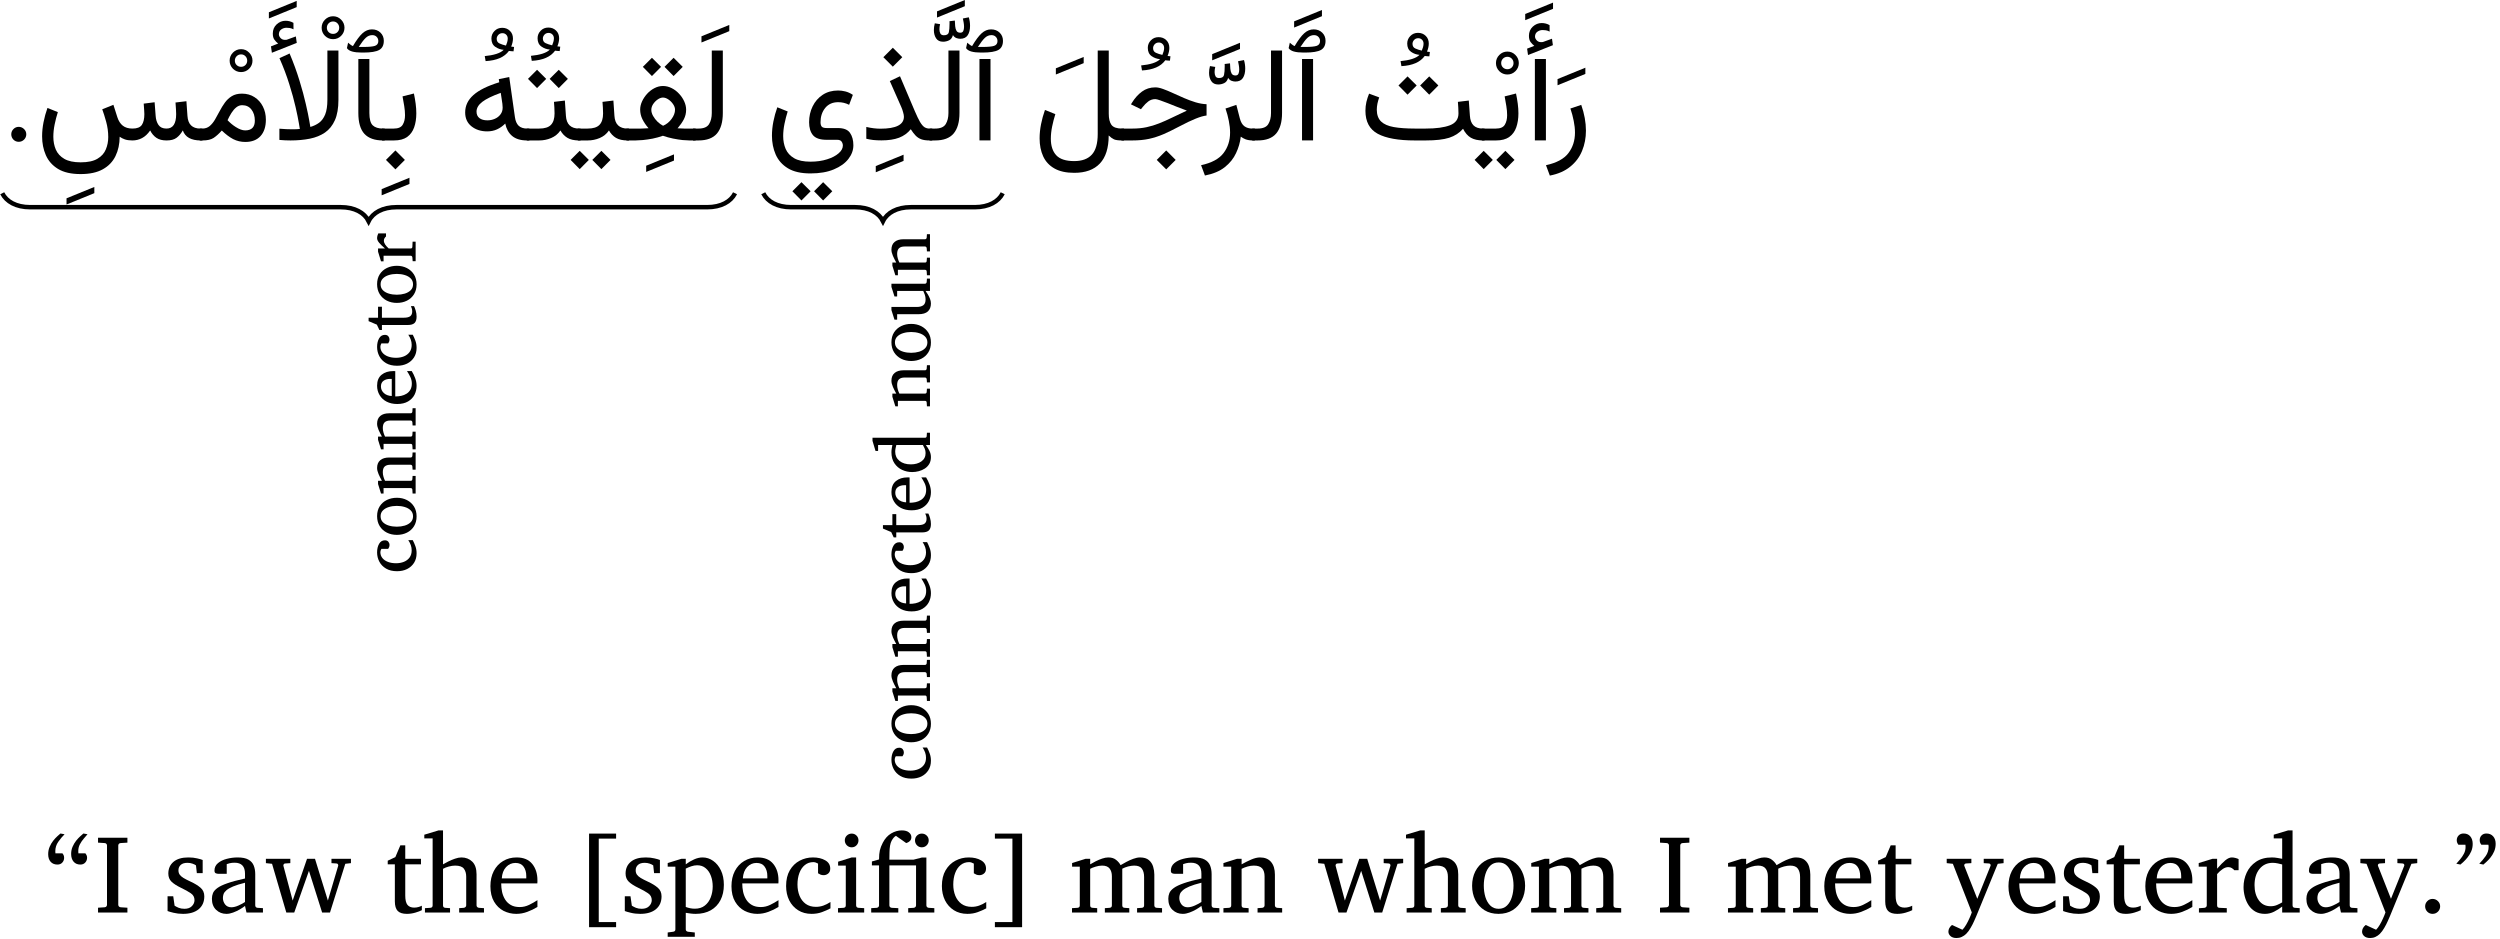
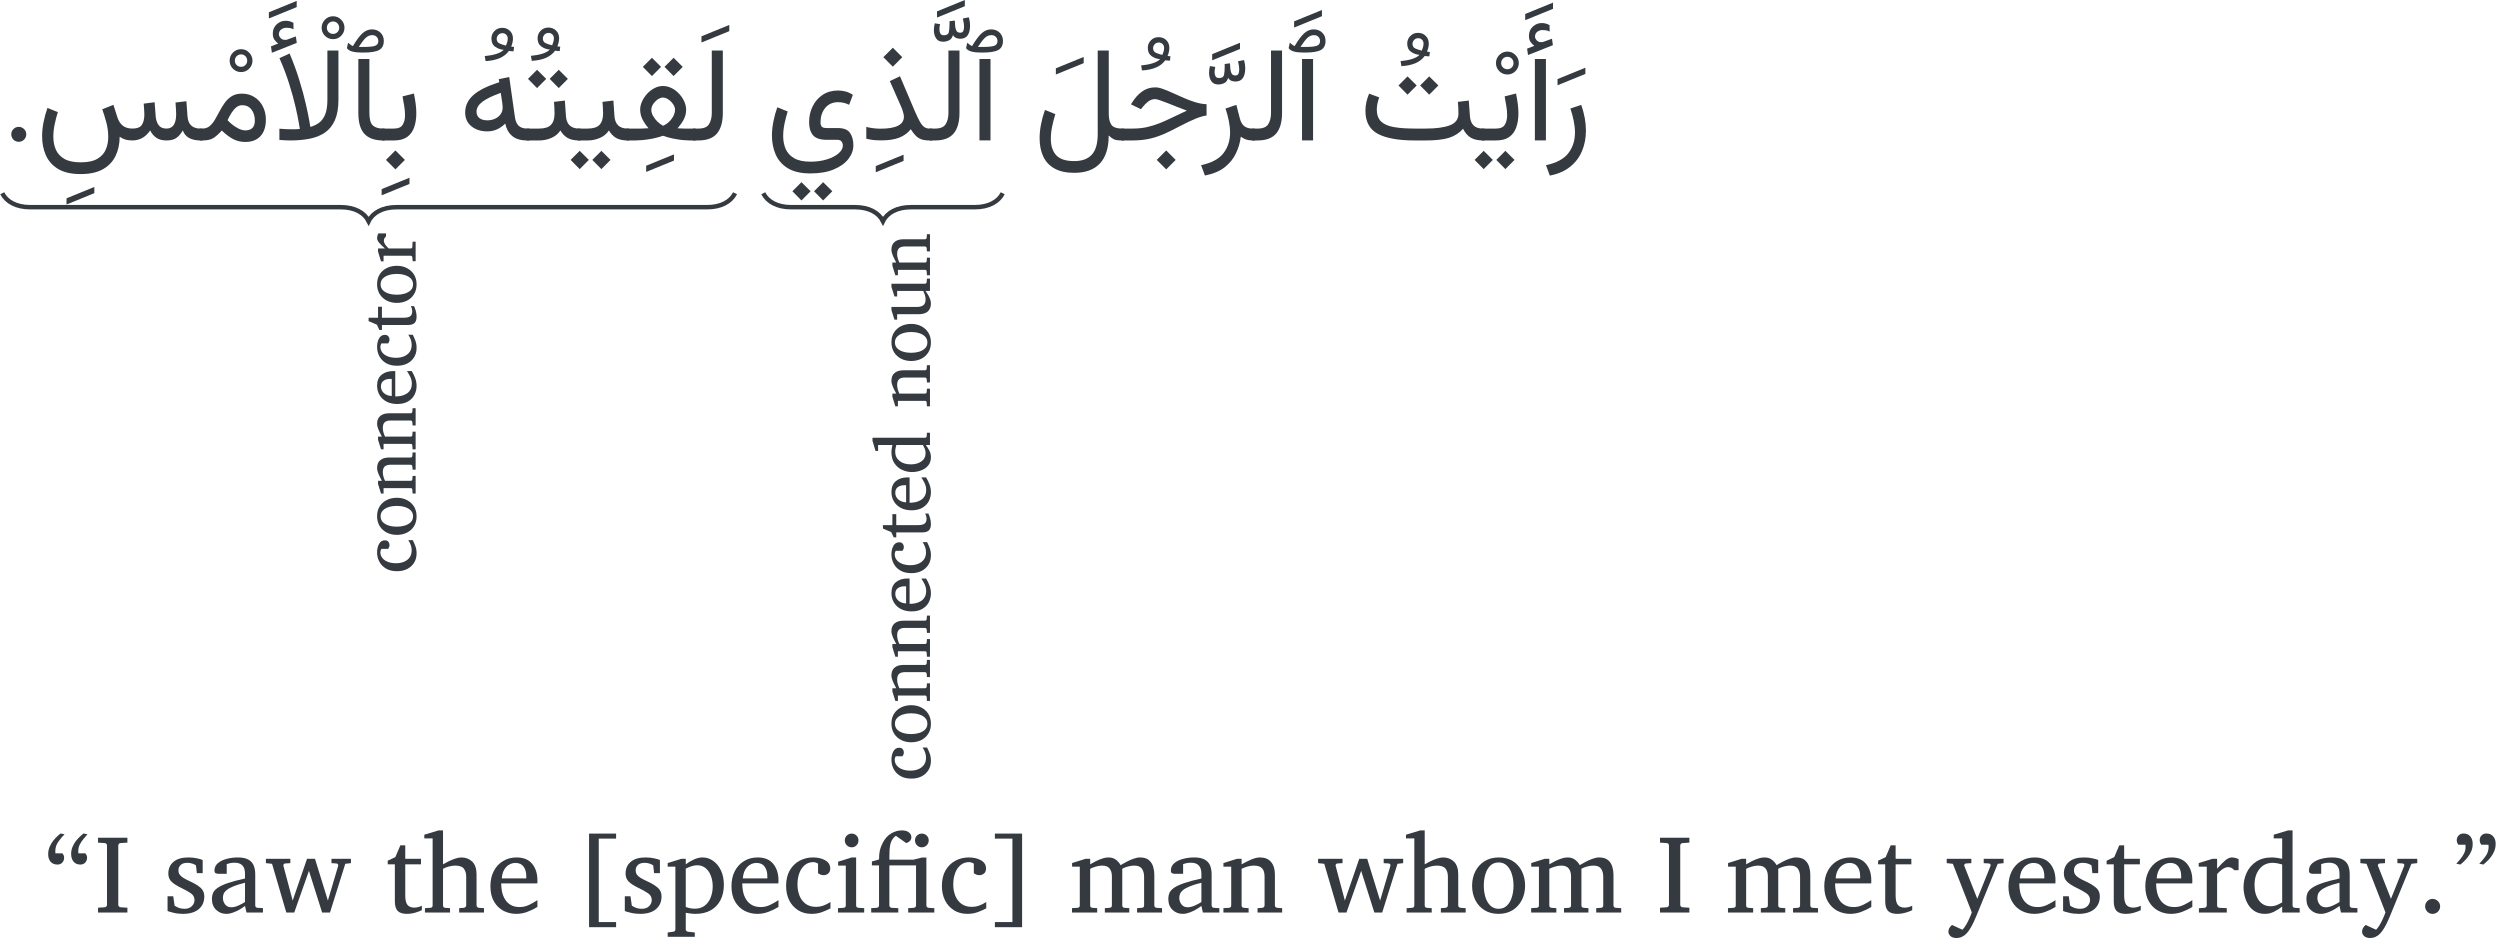
- <svg xmlns="http://www.w3.org/2000/svg" xmlns:xlink="http://www.w3.org/1999/xlink" version="1.1" width="223.495pt" height="83.858pt" viewBox="-0 -86.096 223.495 83.858">
+ <svg xmlns="http://www.w3.org/2000/svg" xmlns:xlink="http://www.w3.org/1999/xlink" version="1.1" width="286.074pt" height="107.338pt" viewBox="-0 -110.203 286.074 107.338">
  <defs>
    <path id="g1-677" d="M.841-8.458Q.642-8.61 .502-8.809T.362-9.352Q.362-9.854 .706-10.175Q1.057-10.496 1.5-10.496Q1.886-10.496 2.207-10.309L2.212-9.731Q2.031-9.824 1.874-9.848T1.582-9.871Q1.331-9.871 1.115-9.719Q.905-9.568 .905-9.276Q.911-9.095 1.086-8.92Q1.267-8.75 1.594-8.797Q1.605-8.797 1.617-8.803Q1.634-8.809 1.652-8.815L2.423-9.095L2.504-8.517L.28-7.635L.198-8.207L.841-8.458ZM1.88-7.279V-.006H.893V-7.279H1.88Z" />
    <path id="g1-691" d="M.274 3.141L-.07 2.212Q1.354 1.903 1.938 1.127Q2.522 .356 2.522-.7Q2.522-1.197 2.411-1.74Q2.306-2.288 2.113-2.855L3.082-3.181Q3.502-1.985 3.502-.876Q3.502 .099 3.158 .928Q2.819 1.763 2.101 2.341Q1.389 2.925 .274 3.141Z" />
    <path id="g1-723" d="M5.154 3.73L5.972 4.542L5.154 5.365L4.343 4.542L5.154 3.73ZM3.216 3.73L4.034 4.542L3.216 5.365L2.405 4.542L3.216 3.73ZM4.022 2.948Q2.761 2.948 2.002 2.487Q1.249 2.026 .911 1.255Q.578 .49 .578-.426Q.578-1.045 .706-1.693Q.835-2.347 1.057-2.965L1.985-2.592Q1.815-2.055 1.699-1.489T1.582-.391Q1.582 .239 1.804 .759Q2.031 1.278 2.563 1.588T4.022 1.897Q4.851 1.897 5.505 1.687Q6.159 1.483 6.538 1.15Q6.917 .823 6.917 .455Q6.917 .269 6.806 .105T6.404-.058H5.458Q4.594-.058 4.244-.473Q3.899-.893 3.899-1.634Q3.899-2.405 4.215-3.047Q4.53-3.695 5.114-4.08T6.497-4.466Q6.801-4.466 7.133-4.384Q7.472-4.302 7.811-4.075L7.478-3.187Q7.017-3.421 6.497-3.421Q5.756-3.421 5.335-2.901Q4.921-2.382 4.921-1.634Q4.921-1.36 5.032-1.232Q5.143-1.109 5.481-1.109H6.462Q7.268-1.109 7.56-.671Q7.857-.239 7.857 .432Q7.857 1.08 7.414 1.652Q6.97 2.23 6.112 2.586Q5.26 2.948 4.022 2.948Z" />
    <path id="g1-728" d="M.379-6.661V-7.215L2.866-8.231V-7.676L.379-6.661Z" />
    <path id="g1-730" d="M2.685-6.24Q2.563-6.246 2.475-6.252Q2.388-6.264 2.271-6.275Q1.675-5.446 .187-5.365L.111-5.814Q.695-5.867 1.144-6.007Q1.594-6.153 1.804-6.375Q1.395-6.404 1.051-6.643T.706-7.384Q.706-7.776 .981-8.056Q1.255-8.342 1.67-8.342T2.358-8.073Q2.633-7.811 2.633-7.379Q2.633-7.052 2.475-6.661Q2.557-6.649 2.732-6.631L2.685-6.24ZM2.008-6.754Q2.072-6.9 2.119-7.063Q2.166-7.233 2.166-7.373Q2.166-7.595 2.026-7.729Q1.891-7.863 1.693-7.863Q1.465-7.863 1.319-7.705Q1.179-7.548 1.179-7.361Q1.179-7.063 1.424-6.947Q1.675-6.83 2.008-6.754Z" />
    <path id="g1-731" d="M.339 2.948V2.393L2.825 1.378V1.932L.339 2.948Z" />
    <path id="g1-735" d="M.426-7.869V-8.423L2.913-9.439V-8.885L.426-7.869ZM2.02-7.6Q2.031-7.361 2.049-7.104Q2.072-6.853 2.166-6.684Q2.265-6.515 2.504-6.515Q2.703-6.515 2.773-6.666T2.843-7.034Q2.843-7.227 2.808-7.425T2.738-7.787L3.269-7.892Q3.38-7.519 3.38-7.128Q3.38-6.608 3.17-6.287Q2.96-5.972 2.493-5.972Q2.347-5.972 2.16-6.036Q1.973-6.106 1.85-6.304Q1.763-5.96 1.5-5.832Q1.243-5.709 .969-5.709Q.543-5.709 .344-6.013T.146-6.754Q.146-7.04 .228-7.355L.7-7.279Q.642-7.034 .642-6.818T.724-6.445Q.811-6.287 1.039-6.287Q1.419-6.287 1.483-6.555Q1.547-6.83 1.547-7.373L1.541-7.542L2.02-7.6Z" />
    <path id="g1-737" d="M.245-6.783Q.245-7.203 .543-7.507Q.846-7.811 1.267-7.811T1.985-7.507Q2.288-7.203 2.288-6.783T1.985-6.059Q1.687-5.762 1.267-5.762T.543-6.059Q.245-6.363 .245-6.783ZM.712-6.783Q.712-6.55 .87-6.392Q1.033-6.234 1.267-6.234T1.658-6.392T1.815-6.783T1.658-7.18T1.267-7.344T.87-7.18Q.712-7.017 .712-6.783Z" />
    <path id="g1-781" d="M1.88-7.279V-.006H.893V-7.279H1.88ZM-.304-8.254L-.198-8.739Q-.123-8.674 0-8.575Q.128-8.476 .233-8.435Q.706-9.235 1.086-9.579Q1.471-9.93 1.932-9.93Q2.399-9.93 2.697-9.638T2.995-8.908Q2.995-8.324 2.586-8.091T1.173-7.857H1.027Q.502-7.857 .163-7.951Q-.175-8.05-.304-8.254ZM1.162-8.359Q1.915-8.359 2.207-8.458Q2.504-8.564 2.504-8.885Q2.504-9.112 2.353-9.264Q2.207-9.416 1.961-9.416Q1.64-9.416 1.383-9.177T.753-8.359H1.162Z" />
    <path id="g1-1055" d="M-.128-8.254L-.023-8.739Q.053-8.674 .175-8.575Q.304-8.476 .409-8.435Q.881-9.235 1.261-9.579Q1.646-9.93 2.107-9.93Q2.574-9.93 2.872-9.638T3.17-8.908Q3.17-8.324 2.761-8.091T1.348-7.857H1.203Q.677-7.857 .339-7.951Q0-8.05-.128-8.254ZM1.337-8.359Q2.09-8.359 2.382-8.458Q2.679-8.564 2.679-8.885Q2.679-9.112 2.528-9.264Q2.382-9.416 2.137-9.416Q1.815-9.416 1.559-9.177T.928-8.359H1.337ZM.893-7.279H1.88V-2.458Q1.88-1.634 2.183-1.348T3.1-1.062H3.246V0H3.1Q1.985 0 1.436-.59Q.893-1.179 .893-2.458V-7.279Z" />
    <path id="g1-1176" d="M.952 0H-.123V-1.062H.94Q1.524-1.062 1.728-1.401Q1.938-1.74 1.938-2.259Q1.938-2.639 1.868-3.071T1.716-3.94L2.732-4.197Q2.831-3.73 2.89-3.281T2.948-2.423Q2.948-1.722 2.755-1.173T2.125-.309Q1.687 0 .952 0ZM1.08 .893L1.926 1.74L1.08 2.586L.233 1.74L1.08 .893Z" />
    <path id="g1-1185" d="M6.281-5.727L7.098-4.915L6.281-4.092L5.47-4.915L6.281-5.727ZM4.343-5.727L5.16-4.915L4.343-4.092L3.532-4.915L4.343-5.727ZM8.844-3.45L9.819-3.567L9.918-2.201Q9.953-1.646 10.233-1.354Q10.519-1.062 11.085-1.062H11.225V0H11.085Q10.426 0 10-.245Q9.579-.496 9.305-1.045Q8.82-.485 8.062-.239Q7.309 0 5.966 0H4.991Q2.79 0 1.681-.595Q.578-1.191 .578-2.656Q.578-3.059 .665-3.444Q.759-3.829 .905-4.185L1.81-3.847Q1.716-3.59 1.652-3.298Q1.594-3.006 1.594-2.744Q1.599-2.061 1.979-1.693Q2.358-1.331 3.111-1.197T4.991-1.062H5.966Q7.361-1.062 8.126-1.354Q8.896-1.646 8.896-2.417Q8.896-2.656 8.879-2.93Q8.867-3.205 8.844-3.45Z" />
    <path id="g1-1189" d="M2.744-6.316L3.561-5.505L2.744-4.682L1.932-5.505L2.744-6.316ZM.806-6.316L1.623-5.505L.806-4.682L-.006-5.505L.806-6.316ZM-.117-1.062H.992Q1.734-1.062 2.049-1.395Q2.37-1.728 2.37-2.417Q2.37-2.697 2.353-2.948Q2.341-3.199 2.317-3.45L3.292-3.567L3.386-2.201Q3.456-1.062 4.571-1.062H4.693V0H4.559Q3.911 0 3.52-.233Q3.135-.467 2.895-.893Q2.58-.432 2.066-.216T.992 0H-.117V-1.062Z" />
    <path id="g1-1198" d="M3.888 .893L4.734 1.74L3.888 2.586L3.041 1.74L3.888 .893ZM-.117-1.062H.876Q1.559-1.062 2.131-1.185T3.246-1.524Q3.794-1.74 4.39-2.031Q4.991-2.329 5.732-2.668Q5.318-2.819 4.874-2.995Q4.431-3.176 4.028-3.333Q3.631-3.491 3.333-3.59Q3.035-3.695 2.913-3.695Q2.557-3.695 2.282-3.485Q2.014-3.281 1.786-2.989L1.629-2.79L.736-3.228L.823-3.368Q1.208-3.993 1.716-4.366Q2.23-4.746 2.919-4.746Q3.205-4.746 3.608-4.6Q4.016-4.454 4.495-4.232Q4.974-4.016 5.487-3.789Q6.001-3.567 6.515-3.409Q7.028-3.257 7.495-3.24V-2.23Q7.122-2.189 6.538-1.956Q5.96-1.728 5.032-1.238Q4.285-.841 3.643-.56Q3.006-.286 2.341-.14Q1.681 0 .858 0H-.117V-1.062Z" />
    <path id="g1-1211" d="M2.948-8.289L3.794-7.443L2.948-6.596L2.101-7.443L2.948-8.289ZM3.94-2.125Q3.94-2.277 3.87-2.516Q3.806-2.761 3.713-2.971L2.679-5.312L3.59-5.738L4.915-2.621Q5.184-1.991 5.382-1.652Q5.586-1.313 5.779-1.185Q5.978-1.062 6.229-1.062H6.474V0H6.229Q5.767 0 5.476-.111Q5.19-.222 4.979-.444T4.553-1.004Q4.145-.49 3.508-.245Q2.878-.006 1.932-.006Q1.524-.006 1.197-.041Q.87-.082 .578-.152V-1.208Q1.249-1.051 1.845-1.051Q3.94-1.051 3.94-2.125Z" />
    <path id="g1-1213" d="M4.577 0Q4.174 0 3.899-.105Q3.631-.216 3.479-.339Q3.392 .426 3.053 1.138Q2.72 1.856 2.049 2.388T.274 3.135L-.07 2.212Q1.354 1.903 1.938 1.127Q2.522 .356 2.522-.7Q2.522-1.197 2.411-1.74Q2.306-2.288 2.113-2.855L3.082-3.181L3.397-1.961Q3.526-1.471 3.806-1.267T4.512-1.062H4.734V0H4.577Z" />
    <path id="g1-1217" d="M4.022 1.956Q4.997 1.956 5.528 1.634Q6.065 1.319 6.275 .8Q6.491 .286 6.491-.304Q6.491-.998 6.304-1.675T5.954-2.784L6.952-3.187L7.303-2.084Q7.466-1.576 7.793-1.319T8.657-1.062Q9.276-1.062 9.498-1.395T9.719-2.353Q9.719-2.504 9.702-2.714Q9.69-2.925 9.661-3.292L10.636-3.415L10.729-2.195Q10.758-1.722 10.98-1.389Q11.202-1.062 11.698-1.062Q12.562-1.062 12.562-2.353Q12.562-2.563 12.545-2.79Q12.533-3.018 12.504-3.392L13.479-3.508L13.572-2.195Q13.642-1.062 14.728-1.062H14.903V0H14.74Q14.127 0 13.718-.222Q13.309-.449 13.158-.899Q12.912-.467 12.591-.233Q12.276 0 11.704 0Q11.144 0 10.799-.233T10.239-.893Q9.912-.42 9.509-.21Q9.112 0 8.645 0Q8.26 0 7.98-.093Q7.7-.193 7.513-.333Q7.507 .642 7.139 1.395Q6.771 2.154 6.001 2.58Q5.236 3.006 4.022 3.006Q2.761 3.006 2.002 2.545Q1.249 2.084 .911 1.313Q.578 .549 .578-.368Q.578-.987 .706-1.634Q.835-2.288 1.057-2.907L1.985-2.533Q1.815-1.996 1.699-1.43T1.582-.333Q1.582 .298 1.804 .817Q2.031 1.337 2.563 1.646T4.022 1.956Z" />
    <path id="g1-1255" d="M4.098-7.39L4.915-6.579L4.098-5.756L3.286-6.579L4.098-7.39ZM2.16-7.39L2.977-6.579L2.16-5.756L1.348-6.579L2.16-7.39ZM5.219-2.749Q5.219-2.288 5.014-1.891Q4.81-1.5 4.454-1.086Q4.787-1.068 5.044-1.062Q5.3-1.062 5.499-1.062H6.065V0H5.516Q5.295 0 4.903-.035Q4.518-.076 4.051-.169Q3.59-.263 3.141-.42Q2.691-.257 2.218-.163Q1.745-.076 1.343-.035Q.94 0 .7 0H-.117V-1.062H.7Q.946-1.062 1.208-1.062Q1.477-1.068 1.856-1.092Q1.506-1.5 1.308-1.903T1.109-2.761Q1.109-3.123 1.278-3.491T1.734-4.174T2.388-4.676Q2.755-4.868 3.146-4.868Q3.555-4.868 3.929-4.676Q4.302-4.489 4.588-4.174Q4.88-3.864 5.049-3.491T5.219-2.749ZM3.146-3.835Q2.925-3.835 2.679-3.666Q2.44-3.502 2.271-3.251Q2.107-3 2.107-2.738Q2.107-2.469 2.265-2.189T2.662-1.675Q2.907-1.442 3.158-1.313Q3.602-1.5 3.911-1.915Q4.226-2.335 4.226-2.749Q4.226-2.995 4.051-3.246Q3.882-3.497 3.631-3.666T3.146-3.835Z" />
    <path id="g1-1261" d="M3.672 2.895Q2.586 2.895 1.903 2.504Q1.22 2.119 .899 1.424T.578-.187Q.578-.806 .706-1.454Q.835-2.107 1.057-2.726L1.985-2.353Q1.815-1.815 1.699-1.249T1.582-.152Q1.582 .794 2.061 1.319Q2.545 1.845 3.672 1.845Q4.717 1.845 5.242 1.273Q5.773 .7 5.773-.572V-8.038H6.76V-2.388Q6.76-1.734 6.999-1.395Q7.244-1.062 7.951-1.062H8.126V0H7.962Q7.449 0 7.227-.099Q7.005-.204 6.754-.444Q6.754 1.226 5.966 2.061T3.672 2.895Z" />
    <path id="g1-1262" d="M-.117-1.062H.374Q1.074-1.062 1.319-1.459T1.564-2.452V-8.038H2.551V-2.458Q2.551-1.243 2.026-.619Q1.5 0 .368 0H-.117V-1.062Z" />
    <path id="g1-1266" d="M3.958 .134Q3.374 .134 2.878-.117Q2.388-.374 1.856-.887Q1.477-.461 1.127-.228Q.776 0 .14 0H-.117V-1.062H.111Q.502-1.062 .771-1.284Q1.039-1.512 1.249-1.868T1.664-2.621Q1.874-3.024 2.131-3.38T2.749-3.958Q3.117-4.185 3.654-4.185Q4.302-4.185 4.781-3.87Q5.265-3.561 5.528-3.035Q5.797-2.51 5.797-1.862Q5.797-.911 5.312-.385Q4.833 .134 3.958 .134ZM3.678-3.152Q3.386-3.152 3.146-2.954Q2.907-2.761 2.714-2.452T2.37-1.81Q2.72-1.442 3.094-1.208Q3.573-.899 3.946-.899Q4.81-.899 4.81-1.769Q4.81-2.376 4.507-2.761Q4.209-3.152 3.678-3.152Z" />
    <path id="g1-1275" d="M6.112 0Q5.254 0 4.775-.403Q4.302-.806 4.162-1.512Q3.824-1.173 3.427-.992Q3.035-.811 2.545-.811Q1.71-.811 1.144-1.261T.578-2.504Q.578-3.403 1.313-4.057Q2.049-4.717 3.625-5.201L3.584-5.481L4.518-5.668L5.026-2.084Q5.096-1.57 5.359-1.313Q5.627-1.062 6.135-1.062H6.316V0H6.112ZM3.929-2.936Q3.929-3.117 3.905-3.281L3.759-4.256Q2.627-3.847 2.107-3.45Q1.594-3.053 1.594-2.58Q1.594-2.195 1.856-1.996T2.568-1.798Q2.913-1.798 3.222-1.932Q3.538-2.066 3.73-2.323Q3.929-2.58 3.929-2.936Z" />
    <path id="g1-1285" d="M-.128-1.062H1.138Q1.722-1.062 1.926-1.401Q2.137-1.74 2.137-2.259Q2.137-2.639 2.066-3.071T1.915-3.94L2.93-4.197Q3.03-3.73 3.088-3.281T3.146-2.423Q3.146-1.722 2.954-1.173T2.323-.309Q1.886 0 1.15 0H-.128V-1.062ZM1.979 .928L2.796 1.74L1.979 2.563L1.167 1.74L1.979 .928ZM.041 .928L.858 1.74L.041 2.563L-.771 1.74L.041 .928Z" />
    <path id="g1-1290" d="M-.128-1.062H.753Q1.494-1.062 1.81-1.395Q2.131-1.728 2.131-2.417Q2.131-2.697 2.113-2.948Q2.101-3.199 2.078-3.45L3.053-3.567L3.146-2.201Q3.216-1.062 4.331-1.062H4.454V0H4.32Q3.672 0 3.281-.233Q2.895-.467 2.656-.893Q2.341-.432 1.827-.216T.753 0H-.128V-1.062ZM1.979 .928L2.796 1.74L1.979 2.563L1.167 1.74L1.979 .928ZM.041 .928L.858 1.74L.041 2.563L-.771 1.74L.041 .928Z" />
    <path id="g1-1297" d="M.52-8.663Q.321-8.815 .181-9.013T.041-9.556Q.041-10.058 .385-10.379Q.736-10.7 1.179-10.7Q1.564-10.7 1.886-10.513L1.891-9.935Q1.71-10.029 1.553-10.052T1.261-10.075Q1.01-10.075 .794-9.924Q.584-9.772 .584-9.48Q.59-9.299 .765-9.124Q.946-8.955 1.273-9.001Q1.284-9.001 1.296-9.007Q1.313-9.013 1.331-9.019L2.101-9.299L2.183-8.721L-.041-7.84L-.123-8.412L.52-8.663ZM1.629 0Q1.389 0 1.138-.012T.63-.047V-1.051Q.992-1.027 1.243-1.01Q1.494-.998 1.745-.998Q1.985-.998 2.16-1.004Q2.341-1.01 2.458-1.027Q2.458-1.027 2.37-1.553Q2.282-2.084 2.078-2.983Q1.874-3.888 1.518-5.02Q1.167-6.153 .636-7.355L1.541-7.776Q2.066-6.532 2.423-5.359Q2.784-4.185 2.995-3.246Q3.211-2.312 3.304-1.757Q3.397-1.208 3.397-1.208Q3.835-1.331 4.18-1.582Q4.524-1.839 4.723-2.323Q4.921-2.814 4.921-3.643V-8.038H5.908V-3.625Q5.908-2.522 5.592-1.81Q5.277-1.103 4.705-.706Q4.133-.315 3.351-.158T1.629 0Z" />
    <use id="g2-17" xlink:href="#g0-17" transform="scale(1.428571)" />
    <use id="g2-44" xlink:href="#g0-44" transform="scale(1.428571)" />
    <use id="g2-62" xlink:href="#g0-62" transform="scale(1.428571)" />
    <use id="g2-64" xlink:href="#g0-64" transform="scale(1.428571)" />
    <use id="g2-68" xlink:href="#g0-68" transform="scale(1.428571)" />
    <use id="g2-70" xlink:href="#g0-70" transform="scale(1.428571)" />
    <use id="g2-71" xlink:href="#g0-71" transform="scale(1.428571)" />
    <use id="g2-72" xlink:href="#g0-72" transform="scale(1.428571)" />
    <use id="g2-75" xlink:href="#g0-75" transform="scale(1.428571)" />
    <use id="g2-76" xlink:href="#g0-76" transform="scale(1.428571)" />
    <use id="g2-80" xlink:href="#g0-80" transform="scale(1.428571)" />
    <use id="g2-81" xlink:href="#g0-81" transform="scale(1.428571)" />
    <use id="g2-82" xlink:href="#g0-82" transform="scale(1.428571)" />
    <use id="g2-83" xlink:href="#g0-83" transform="scale(1.428571)" />
    <use id="g2-85" xlink:href="#g0-85" transform="scale(1.428571)" />
    <use id="g2-86" xlink:href="#g0-86" transform="scale(1.428571)" />
    <use id="g2-87" xlink:href="#g0-87" transform="scale(1.428571)" />
    <use id="g2-90" xlink:href="#g0-90" transform="scale(1.428571)" />
    <use id="g2-92" xlink:href="#g0-92" transform="scale(1.428571)" />
    <use id="g2-180" xlink:href="#g0-180" transform="scale(1.428571)" />
    <use id="g2-181" xlink:href="#g0-181" transform="scale(1.428571)" />
    <use id="g2-778" xlink:href="#g0-778" transform="scale(1.428571)" />
    <path id="g0-17" d="M1.365-.385Q1.365-.191 1.226-.051Q1.086 .085 .892 .085T.562-.051Q.426-.191 .426-.385Q.426-.575 .562-.712Q.698-.851 .892-.851T1.226-.712Q1.365-.575 1.365-.385Z" />
    <path id="g0-44" d="M2.07 0H.232V-.3L.647-.327Q.722-.334 .756-.381Q.793-.429 .793-.48V-4.199Q.793-4.25 .756-4.294Q.722-4.342 .647-4.345L.232-4.372V-4.679H2.07V-4.372L1.645-4.345Q1.573-4.342 1.536-4.294Q1.498-4.25 1.498-4.199V-.48Q1.498-.429 1.536-.381T1.645-.327L2.07-.3V0Z" />
    <path id="g0-62" d="M2.642 .919H.95V-4.938H2.642V-4.624H1.556V.599H2.642V.919Z" />
    <path id="g0-64" d="M2.009 .919H.306V.599H1.403V-4.624H.306V-4.938H2.009V.919Z" />
    <path id="g0-68" d="M3.432 0H2.401L2.309-.412Q2.176-.306 1.978-.191T1.563 .003Q1.345 .085 1.144 .085Q.766 .085 .501-.167Q.238-.419 .238-.858Q.238-1.052 .306-1.219Q.378-1.386 .586-1.536Q.797-1.689 1.209-1.832Q1.624-1.978 2.309-2.128Q2.309-2.138 2.309-2.237Q2.309-2.339 2.309-2.428Q2.309-3.116 1.658-3.116Q1.478-3.116 1.345-3.082Q1.216-3.048 1.165-3.027V-2.421H.657Q.562-2.421 .48-2.455Q.398-2.493 .398-2.622Q.398-2.908 .616-3.089Q.834-3.272 1.168-3.358Q1.505-3.446 1.849-3.446Q2.281-3.446 2.52-3.31Q2.758-3.177 2.854-2.939Q2.949-2.704 2.949-2.401V-.446Q2.949-.381 2.99-.337Q3.034-.296 3.095-.293L3.432-.272V0ZM2.309-.657V-1.863Q1.839-1.747 1.56-1.628Q1.284-1.512 1.148-1.393Q1.011-1.277 .967-1.154Q.926-1.035 .926-.906Q.926-.691 1.062-.507Q1.202-.327 1.451-.327Q1.655-.327 1.904-.439T2.309-.657Z" />
    <path id="g0-70" d="M3.014-.259Q2.779-.133 2.482-.024Q2.19 .085 1.835 .085Q1.348 .085 .988-.143Q.63-.371 .432-.763Q.238-1.158 .238-1.658Q.238-2.244 .47-2.642Q.705-3.041 1.086-3.242Q1.471-3.446 1.917-3.446Q2.377-3.446 2.687-3.266Q3-3.089 3-2.748Q3-2.544 2.871-2.438Q2.745-2.336 2.588-2.336Q2.472-2.336 2.387-2.373Q2.302-2.414 2.237-2.455V-3.061Q2.077-3.153 1.944-3.153Q1.634-3.153 1.41-2.969Q1.188-2.789 1.069-2.472T.95-1.75Q.95-1.365 1.079-1.045Q1.209-.729 1.464-.541Q1.723-.354 2.104-.354Q2.346-.354 2.568-.432T3.014-.657V-.259Z" />
    <path id="g0-71" d="M3.753 0H2.656V-.371Q2.418-.187 2.149-.051T1.577 .085Q1.226 .085 .97-.061Q.718-.211 .555-.456Q.395-.701 .317-.998T.238-1.59Q.238-2.064 .432-2.486Q.627-2.911 1.022-3.177Q1.417-3.446 2.016-3.446Q2.183-3.446 2.377-3.412Q2.574-3.381 2.656-3.361V-4.638H2.128V-4.869L3.027-5.138H3.306V-.446Q3.306-.303 3.453-.293L3.753-.272V0ZM2.656-.633V-3.007Q2.568-3.037 2.39-3.071Q2.217-3.109 2.064-3.109Q1.546-3.109 1.236-2.724Q.926-2.343 .926-1.709Q.926-1.141 1.192-.766T1.938-.392Q2.149-.392 2.333-.47Q2.52-.552 2.656-.633Z" />
    <path id="g0-72" d="M3.18-.347Q2.888-.167 2.547-.041Q2.21 .085 1.856 .085Q1.434 .085 1.062-.102Q.695-.293 .467-.678T.238-1.645Q.238-2.19 .449-2.595T1.032-3.221Q1.403-3.446 1.876-3.446Q2.527-3.446 2.854-3.041Q3.18-2.639 3.18-2.016Q3.18-1.982 3.18-1.924Q3.18-1.869 3.174-1.822H.913Q.913-1.556 .967-1.291Q1.025-1.028 1.158-.814T1.515-.47T2.077-.341Q2.377-.341 2.659-.477Q2.945-.616 3.18-.773V-.347ZM2.482-2.135V-2.288Q2.482-2.632 2.316-2.867Q2.152-3.102 1.805-3.102Q1.461-3.102 1.219-2.843T.95-2.135H2.482Z" />
    <path id="g0-75" d="M3.841 0H2.288V-.272L2.574-.293Q2.636-.3 2.68-.341Q2.728-.381 2.728-.446V-2.244Q2.728-2.544 2.585-2.738Q2.442-2.935 2.036-2.935Q1.852-2.935 1.638-2.877Q1.427-2.82 1.277-2.734V-.446Q1.277-.303 1.417-.293L1.716-.272V0H.146V-.272L.48-.293Q.627-.303 .627-.446V-4.638H.106V-4.869L.998-5.138H1.277V-3.014Q1.403-3.092 1.604-3.191Q1.805-3.293 2.026-3.368Q2.247-3.446 2.428-3.446Q2.83-3.446 3.102-3.187T3.375-2.39V-.446Q3.375-.381 3.419-.341Q3.466-.3 3.528-.293L3.841-.272V0Z" />
    <path id="g0-76" d="M1.519-4.512Q1.519-4.335 1.396-4.205Q1.274-4.079 1.096-4.079T.79-4.205Q.664-4.335 .664-4.512Q.664-4.692 .79-4.815Q.919-4.938 1.096-4.938T1.396-4.815T1.519-4.512ZM1.876 0H.238V-.272L.579-.293Q.725-.303 .725-.446V-2.935H.245V-3.18L1.096-3.446H1.372V-.446Q1.372-.381 1.413-.337Q1.457-.296 1.519-.293L1.876-.272V0Z" />
    <path id="g0-80" d="M5.775 0H4.212V-.272L4.505-.293Q4.652-.303 4.652-.446V-2.224Q4.652-2.547 4.515-2.741Q4.382-2.935 4.032-2.935Q3.858-2.935 3.65-2.881Q3.446-2.826 3.286-2.741V-.446Q3.286-.303 3.432-.293L3.725-.272V0H2.196V-.272L2.489-.293Q2.636-.303 2.636-.446V-2.268Q2.636-2.564 2.496-2.748Q2.356-2.935 2.023-2.935Q1.825-2.935 1.611-2.867Q1.396-2.802 1.277-2.734V-.446Q1.277-.303 1.423-.293L1.716-.272V0H.14V-.272L.48-.293Q.627-.303 .627-.446V-2.867H.146V-3.095L.991-3.361H1.277V-3.014Q1.434-3.109 1.628-3.208Q1.825-3.306 2.029-3.375Q2.234-3.446 2.414-3.446Q2.717-3.446 2.905-3.289Q3.092-3.136 3.18-2.963Q3.32-3.051 3.535-3.163Q3.749-3.279 3.977-3.361Q4.209-3.446 4.393-3.446Q4.76-3.446 4.955-3.276Q5.149-3.109 5.22-2.86Q5.292-2.615 5.292-2.377V-.446Q5.292-.381 5.333-.337Q5.377-.296 5.438-.293L5.775-.272V0Z" />
    <path id="g0-81" d="M3.814 0H2.275V-.272L2.568-.293Q2.629-.3 2.67-.341Q2.714-.381 2.714-.446V-2.261Q2.714-2.591 2.561-2.762Q2.407-2.935 2.043-2.935Q1.846-2.935 1.648-2.877Q1.454-2.823 1.277-2.734V-.446Q1.277-.303 1.423-.293L1.716-.272V0H.14V-.272L.48-.293Q.627-.303 .627-.446V-2.867H.14V-3.095L.991-3.361H1.277V-3.014Q1.57-3.18 1.876-3.313Q2.186-3.446 2.428-3.446Q2.884-3.446 3.123-3.16Q3.361-2.877 3.361-2.37V-.446Q3.361-.381 3.402-.341Q3.446-.3 3.507-.293L3.814-.272V0Z" />
    <path id="g0-82" d="M3.555-1.675Q3.555-1.182 3.351-.78Q3.146-.381 2.772-.146Q2.401 .085 1.89 .085Q1.383 .085 1.011-.146T.439-.776T.238-1.675Q.238-2.173 .439-2.574Q.644-2.976 1.018-3.211Q1.396-3.446 1.91-3.446Q2.431-3.446 2.799-3.208T3.361-2.568T3.555-1.675ZM2.83-1.682Q2.83-2.064 2.728-2.394Q2.629-2.724 2.421-2.928Q2.217-3.133 1.904-3.133Q1.58-3.133 1.372-2.928Q1.168-2.724 1.069-2.394T.97-1.682Q.97-1.304 1.069-.97Q1.171-.64 1.376-.436Q1.583-.232 1.897-.232Q2.217-.232 2.421-.436Q2.629-.64 2.728-.97Q2.83-1.301 2.83-1.682Z" />
    <path id="g0-83" d="M3.661-1.73Q3.661-1.182 3.449-.773T2.843-.14T1.897 .085Q1.74 .085 1.587 .065T1.277 .02V1.059Q1.277 1.124 1.321 1.161T1.43 1.205L1.842 1.25V1.519H.146V1.25L.48 1.205Q.627 1.188 .627 1.059V-2.867H.146V-3.095L1.005-3.361H1.277V-3.014Q1.515-3.197 1.791-3.32Q2.067-3.446 2.329-3.446Q2.69-3.446 2.99-3.232Q3.293-3.02 3.477-2.636T3.661-1.73ZM2.963-1.631Q2.963-1.992 2.85-2.292Q2.741-2.591 2.523-2.772Q2.309-2.956 1.989-2.956Q1.812-2.956 1.621-2.891T1.277-2.748V-.347Q1.563-.238 1.842-.238Q2.227-.238 2.472-.436Q2.721-.633 2.84-.95Q2.963-1.27 2.963-1.631Z" />
    <path id="g0-85" d="M2.656-2.649H2.384Q2.319-2.728 2.227-2.782Q2.138-2.84 2.009-2.84Q1.842-2.84 1.665-2.724Q1.491-2.608 1.311-2.407V-.446Q1.311-.3 1.457-.293L1.917-.272V0H.174V-.266L.518-.293Q.579-.3 .62-.341Q.664-.381 .664-.446V-2.867H.16V-3.095L1.025-3.361H1.311V-2.741Q1.607-3.085 1.825-3.266Q2.047-3.446 2.23-3.446Q2.339-3.446 2.465-3.412T2.656-3.341V-2.649Z" />
    <path id="g0-86" d="M2.435-2.462H2.07L2.016-2.949Q1.941-3.007 1.795-3.058T1.485-3.109Q1.199-3.109 1.059-2.976Q.919-2.847 .919-2.642Q.919-2.486 .991-2.377T1.233-2.162Q1.403-2.06 1.696-1.924Q2.06-1.757 2.299-1.553Q2.537-1.352 2.537-1.011Q2.537-.497 2.183-.204Q1.829 .085 1.205 .085Q.885 .085 .613 .017Q.344-.048 .238-.092V-1.018H.593L.678-.426Q.783-.358 .936-.293Q1.093-.232 1.297-.232Q1.597-.232 1.76-.398T1.924-.773Q1.924-1.045 1.699-1.199Q1.478-1.355 1.073-1.549Q.691-1.733 .487-1.927Q.286-2.121 .286-2.435Q.286-2.901 .613-3.174T1.543-3.446Q1.849-3.446 2.087-3.388Q2.329-3.334 2.435-3.286V-2.462Z" />
    <path id="g0-87" d="M2.322-.146Q2.183-.072 1.917 .007Q1.655 .085 1.383 .085Q.991 .085 .81-.099Q.633-.286 .633-.698V-3.014H.187V-3.242L.664-3.466L.977-4.205H1.284V-3.361H2.268V-3.014H1.284V-1.066Q1.284-.65 1.423-.477Q1.563-.306 1.842-.306Q1.992-.306 2.125-.347T2.322-.426V-.146Z" />
    <path id="g0-88" d="M3.814 0H2.707V-.398Q2.588-.306 2.404-.194T2.009 0Q1.798 .085 1.59 .085Q1.141 .085 .882-.184Q.627-.456 .627-1.045V-2.935H.14V-3.174L.998-3.446H1.277V-1.178Q1.277-.807 1.427-.599Q1.58-.392 1.951-.392Q2.166-.392 2.373-.463Q2.581-.538 2.707-.599V-2.935H2.217V-3.174L3.068-3.446H3.354V-.446Q3.354-.381 3.398-.341Q3.446-.3 3.507-.293L3.814-.272V0Z" />
    <path id="g0-90" d="M5.39-3.089L5.036-3.048L4.079 0H3.586L2.762-2.608L1.842 0H1.345L.453-3.048L.068-3.089V-3.361H1.597V-3.089L1.27-3.068Q1.212-3.065 1.182-3.017Q1.151-2.973 1.165-2.915L1.743-.746L2.642-3.361H3.14L3.947-.746L4.59-2.915Q4.607-2.969 4.577-3.017Q4.549-3.065 4.491-3.068L4.171-3.089V-3.361H5.39V-3.089Z" />
    <path id="g0-92" d="M3.627-3.089L3.262-3.048L1.924 .215Q1.88 .327 1.784 .535Q1.692 .746 1.563 .964Q1.437 1.185 1.291 1.331Q1.165 1.457 1.011 1.526Q.862 1.597 .684 1.597Q.436 1.597 .303 1.474Q.174 1.355 .174 1.199Q.174 .967 .398 .78L1.052 1.079Q1.168 .964 1.284 .766T1.491 .358Q1.587 .146 1.638-.007L.453-3.048L.068-3.089V-3.361H1.611V-3.089L1.277-3.068Q1.219-3.065 1.182-3.017Q1.148-2.973 1.171-2.915L1.982-.858L2.809-2.915Q2.833-2.969 2.802-3.017T2.714-3.068L2.384-3.089V-3.361H3.627V-3.089Z" />
    <path id="g0-180" d="M2.734-4.897Q2.636-4.781 2.499-4.624T2.258-4.27Q2.155-4.076 2.155-3.841Q2.155-3.807 2.159-3.766Q2.162-3.729 2.162-3.701H2.602Q2.602-3.701 2.653-3.623Q2.707-3.548 2.707-3.432Q2.707-3.255 2.591-3.126Q2.476-3 2.288-3Q2.016-3 1.863-3.18T1.709-3.661Q1.709-3.913 1.801-4.12Q1.893-4.331 2.023-4.495Q2.155-4.658 2.281-4.771T2.476-4.944L2.734-4.897ZM1.297-4.897Q1.09-4.689 .902-4.423Q.718-4.158 .718-3.834Q.718-3.8 .722-3.763Q.725-3.729 .725-3.701H1.165Q1.165-3.701 1.216-3.627Q1.27-3.555 1.27-3.426Q1.27-3.249 1.154-3.123Q1.042-3 .851-3Q.582-3 .426-3.174Q.272-3.347 .272-3.647Q.272-3.902 .364-4.113Q.456-4.328 .586-4.491Q.718-4.658 .844-4.771T1.039-4.944L1.297-4.897Z" />
    <path id="g0-181" d="M2.888-4.297Q2.888-4.042 2.796-3.827Q2.704-3.616 2.571-3.449Q2.442-3.286 2.316-3.174T2.121-3L1.863-3.054Q2.074-3.266 2.261-3.528T2.448-4.113Q2.448-4.151 2.442-4.182Q2.435-4.216 2.435-4.239H1.995Q1.995-4.239 1.941-4.318Q1.89-4.396 1.89-4.526Q1.89-4.706 2.006-4.825T2.309-4.944Q2.574-4.944 2.731-4.767Q2.888-4.594 2.888-4.297ZM1.451-4.291Q1.451-4.039 1.359-3.827Q1.267-3.62 1.134-3.453Q1.005-3.289 .879-3.174Q.753-3.061 .684-3L.426-3.054Q.524-3.17 .661-3.323Q.797-3.48 .899-3.674Q1.005-3.868 1.005-4.1Q1.005-4.137 1.001-4.175Q.998-4.216 .998-4.239H.558Q.558-4.239 .504-4.321Q.453-4.403 .453-4.519Q.453-4.699 .572-4.822T.879-4.944Q1.151-4.944 1.301-4.764Q1.451-4.587 1.451-4.291Z" />
    <path id="g0-778" d="M3.8-4.512Q3.8-4.335 3.674-4.205Q3.548-4.079 3.368-4.079Q3.191-4.079 3.065-4.205Q2.942-4.335 2.942-4.512Q2.942-4.692 3.065-4.815Q3.191-4.938 3.368-4.938Q3.548-4.938 3.674-4.815T3.8-4.512ZM4.151 0H2.516V-.272L2.86-.293Q2.922-.3 2.963-.341Q3.007-.381 3.007-.446V-2.949H1.338V-.446Q1.338-.381 1.379-.341Q1.423-.3 1.485-.293L1.897-.272V0H.201V-.272L.545-.293Q.606-.3 .647-.341Q.691-.381 .691-.446V-2.949H.245V-3.194L.691-3.32Q.691-3.664 .742-3.889Q.797-4.117 .926-4.365Q1.131-4.76 1.451-4.948Q1.774-5.138 2.115-5.138Q2.411-5.138 2.561-5.012Q2.714-4.89 2.714-4.72Q2.714-4.58 2.642-4.498Q2.574-4.42 2.496-4.386T2.39-4.345Q2.38-4.355 2.281-4.423Q2.186-4.491 2.064-4.577Q1.944-4.662 1.849-4.726Q1.757-4.795 1.75-4.798Q1.6-4.72 1.474-4.481Q1.352-4.243 1.345-3.753L1.338-3.306H2.847L3.368-3.439H3.654V-.446Q3.654-.381 3.695-.341Q3.739-.3 3.8-.293L4.151-.272V0Z" />
  </defs>
-   <g id="page1">
-     <use x=".399" y="-73.54" xlink:href="#g2-17" />
-     <use x="62.068" y="-73.54" xlink:href="#g1-1262" />
-     <use x="62.331" y="-75.636" xlink:href="#g1-728" />
-     <use x="56.12" y="-73.54" xlink:href="#g1-1255" />
-     <use x="57.428" y="-73.674" xlink:href="#g1-731" />
-     <use x="51.783" y="-73.54" xlink:href="#g1-1290" />
-     <use x="47.206" y="-73.54" xlink:href="#g1-1189" />
-     <use x="47.352" y="-75.291" xlink:href="#g1-730" />
-     <use x="41.007" y="-73.54" xlink:href="#g1-1275" />
-     <use x="43.225" y="-75.268" xlink:href="#g1-730" />
-     <use x="34.27" y="-73.54" xlink:href="#g1-1176" />
-     <use x="33.78" y="-71.584" xlink:href="#g1-731" />
-     <use x="31.142" y="-73.54" xlink:href="#g1-1055" />
-     <use x="24.347" y="-73.54" xlink:href="#g1-1297" />
-     <use x="28.509" y="-76.832" xlink:href="#g1-737" />
-     <use x="23.658" y="-77.784" xlink:href="#g1-728" />
-     <use x="17.972" y="-73.54" xlink:href="#g1-1266" />
-     <use x="20.284" y="-73.89" xlink:href="#g1-737" />
-     <use x="3.186" y="-73.54" xlink:href="#g1-1217" />
-     <use x="5.608" y="-70.761" xlink:href="#g1-731" />
-     <g transform="matrix(1 0 0 1 68.0337 0)">
+   <g id="page1" transform="matrix(1.28 0 0 1.28 0 0)">
+     <g fill="#343a40">
+       <use x=".399" y="-73.54" xlink:href="#g2-17" />
+       <use x="62.068" y="-73.54" xlink:href="#g1-1262" />
+       <use x="62.331" y="-75.636" xlink:href="#g1-728" />
+       <use x="56.12" y="-73.54" xlink:href="#g1-1255" />
+       <use x="57.428" y="-73.674" xlink:href="#g1-731" />
+       <use x="51.783" y="-73.54" xlink:href="#g1-1290" />
+       <use x="47.206" y="-73.54" xlink:href="#g1-1189" />
+       <use x="47.352" y="-75.291" xlink:href="#g1-730" />
+       <use x="41.007" y="-73.54" xlink:href="#g1-1275" />
+       <use x="43.225" y="-75.268" xlink:href="#g1-730" />
+       <use x="34.27" y="-73.54" xlink:href="#g1-1176" />
+       <use x="33.78" y="-71.584" xlink:href="#g1-731" />
+       <use x="31.142" y="-73.54" xlink:href="#g1-1055" />
+       <use x="24.347" y="-73.54" xlink:href="#g1-1297" />
+       <use x="28.509" y="-76.832" xlink:href="#g1-737" />
+       <use x="23.658" y="-77.784" xlink:href="#g1-728" />
+       <use x="17.972" y="-73.54" xlink:href="#g1-1266" />
+       <use x="20.284" y="-73.89" xlink:href="#g1-737" />
+       <use x="3.186" y="-73.54" xlink:href="#g1-1217" />
+       <use x="5.608" y="-70.761" xlink:href="#g1-731" />
+     </g>
+     <g fill="#343a40" transform="matrix(1 0 0 1 68.0337 0)">
      <use x="18.635" y="-73.54" xlink:href="#g1-781" />
      <use x="15.191" y="-73.54" xlink:href="#g1-1262" />
      <use x="15.307" y="-76.657" xlink:href="#g1-735" />
      <use x="8.834" y="-73.54" xlink:href="#g1-1211" />
      <use x="9.919" y="-73.645" xlink:href="#g1-731" />
      <use x=".399" y="-73.54" xlink:href="#g1-723" />
    </g>
-     <g transform="matrix(1 0 0 1 91.9617 0)">
+     <g fill="#343a40" transform="matrix(1 0 0 1 91.9617 0)">
      <use x="46.316" y="-73.54" xlink:href="#g1-691" />
      <use x="46.9" y="-71.812" xlink:href="#g1-728" />
      <use x="44.36" y="-73.54" xlink:href="#g1-677" />
      <use x="44.01" y="-77.632" xlink:href="#g1-728" />
      <use x="40.636" y="-73.54" xlink:href="#g1-1285" />
      <use x="41.529" y="-73.674" xlink:href="#g1-737" />
      <use x="29.527" y="-73.54" xlink:href="#g1-1185" />
      <use x="33.135" y="-74.818" xlink:href="#g1-730" />
      <use x="23.544" y="-73.54" xlink:href="#g1-781" />
      <use x="23.351" y="-76.972" xlink:href="#g1-728" />
      <use x="20.1" y="-73.54" xlink:href="#g1-1262" />
      <use x="15.483" y="-73.54" xlink:href="#g1-1213" />
      <use x="15.979" y="-72.834" xlink:href="#g1-735" />
      <use x="8.408" y="-73.54" xlink:href="#g1-1198" />
      <use x="9.943" y="-74.433" xlink:href="#g1-730" />
      <use x=".399" y="-73.54" xlink:href="#g1-1261" />
      <use x="2.051" y="-72.775" xlink:href="#g1-728" />
    </g>
-     <path d="M.199-68.82C.574-68.074 1.445-67.574 2.691-67.574H30.465C31.711-67.574 32.582-67.078 32.957-66.328C33.328-67.078 34.203-67.574 35.445-67.574H63.223C64.469-67.574 65.34-68.074 65.711-68.82" stroke="#000" fill="none" stroke-width=".399" stroke-miterlimit="10" />
-     <g transform="matrix(0 -1 1 0 110.6972 -34.3939)">
+     <path d="M.199-68.82C.574-68.074 1.445-67.574 2.691-67.574H30.465C31.711-67.574 32.582-67.078 32.957-66.328C33.328-67.078 34.203-67.574 35.445-67.574H63.223C64.469-67.574 65.34-68.074 65.711-68.82" stroke="#343a40" fill="none" stroke-width=".399" stroke-miterlimit="10" />
+     <g fill="#343a40" transform="matrix(0 -1 1 0 110.6972 -34.3939)">
      <use x=".399" y="-73.54" xlink:href="#g0-70" />
      <use x="3.647" y="-73.54" xlink:href="#g0-82" />
      <use x="7.44" y="-73.54" xlink:href="#g0-81" />
      <use x="11.394" y="-73.54" xlink:href="#g0-81" />
      <use x="15.347" y="-73.54" xlink:href="#g0-72" />
      <use x="18.766" y="-73.54" xlink:href="#g0-70" />
      <use x="22.015" y="-73.54" xlink:href="#g0-87" />
      <use x="24.385" y="-73.54" xlink:href="#g0-82" />
      <use x="28.178" y="-73.54" xlink:href="#g0-85" />
    </g>
-     <path d="M68.234-68.82C68.606-68.074 69.477-67.574 70.723-67.574H76.445C77.691-67.574 78.562-67.078 78.938-66.328C79.309-67.078 80.184-67.574 81.426-67.574H87.148C88.394-67.574 89.266-68.074 89.641-68.82" stroke="#000" fill="none" stroke-width=".399" stroke-miterlimit="10" />
-     <g transform="matrix(0 -1 1 0 156.678 -15.8524)">
+     <path d="M68.234-68.82C68.606-68.074 69.477-67.574 70.723-67.574H76.445C77.691-67.574 78.562-67.078 78.938-66.328C79.309-67.078 80.184-67.574 81.426-67.574H87.148C88.394-67.574 89.266-68.074 89.641-68.82" stroke="#343a40" fill="none" stroke-width=".399" stroke-miterlimit="10" />
+     <g fill="#343a40" transform="matrix(0 -1 1 0 156.678 -15.8524)">
      <use x=".399" y="-73.54" xlink:href="#g0-70" />
      <use x="3.647" y="-73.54" xlink:href="#g0-82" />
      <use x="7.44" y="-73.54" xlink:href="#g0-81" />
      <use x="11.394" y="-73.54" xlink:href="#g0-81" />
      <use x="15.347" y="-73.54" xlink:href="#g0-72" />
      <use x="18.766" y="-73.54" xlink:href="#g0-70" />
      <use x="22.015" y="-73.54" xlink:href="#g0-87" />
      <use x="24.385" y="-73.54" xlink:href="#g0-72" />
      <use x="27.804" y="-73.54" xlink:href="#g0-71" />
      <use x="33.78" y="-73.54" xlink:href="#g0-81" />
      <use x="37.733" y="-73.54" xlink:href="#g0-82" />
      <use x="41.526" y="-73.54" xlink:href="#g0-88" />
      <use x="45.494" y="-73.54" xlink:href="#g0-81" />
    </g>
-     <g transform="matrix(1 0 0 1 3.5198 69.02002)">
+     <g fill="#343a40" transform="matrix(1 0 0 1 3.5198 69.02002)">
      <use x=".399" y="-73.54" xlink:href="#g2-180" />
      <use x="4.913" y="-73.54" xlink:href="#g2-44" />
      <use x="11.12" y="-73.54" xlink:href="#g2-86" />
      <use x="15.085" y="-73.54" xlink:href="#g2-68" />
      <use x="20.154" y="-73.54" xlink:href="#g2-90" />
      <use x="30.875" y="-73.54" xlink:href="#g2-87" />
      <use x="34.261" y="-73.54" xlink:href="#g2-75" />
      <use x="39.982" y="-73.54" xlink:href="#g2-72" />
      <use x="47.784" y="-73.54" xlink:href="#g2-62" />
      <use x="51.997" y="-73.54" xlink:href="#g2-86" />
      <use x="55.962" y="-73.54" xlink:href="#g2-83" />
      <use x="61.532" y="-73.54" xlink:href="#g2-72" />
      <use x="66.416" y="-73.54" xlink:href="#g2-70" />
      <use x="71.056" y="-73.54" xlink:href="#g2-76" />
      <use x="74.077" y="-73.54" xlink:href="#g2-778" />
      <use x="80.343" y="-73.54" xlink:href="#g2-70" />
      <use x="84.984" y="-73.54" xlink:href="#g2-64" />
      <use x="92.115" y="-73.54" xlink:href="#g2-80" />
      <use x="100.584" y="-73.54" xlink:href="#g2-68" />
      <use x="105.653" y="-73.54" xlink:href="#g2-81" />
      <use x="114.22" y="-73.54" xlink:href="#g2-90" />
      <use x="122.022" y="-73.54" xlink:href="#g2-75" />
      <use x="127.743" y="-73.54" xlink:href="#g2-82" />
      <use x="133.162" y="-73.54" xlink:href="#g2-80" />
      <use x="144.55" y="-73.54" xlink:href="#g2-44" />
      <use x="150.758" y="-73.54" xlink:href="#g2-80" />
      <use x="159.227" y="-73.54" xlink:href="#g2-72" />
      <use x="164.111" y="-73.54" xlink:href="#g2-87" />
      <use x="170.415" y="-73.54" xlink:href="#g2-92" />
      <use x="175.693" y="-73.54" xlink:href="#g2-72" />
      <use x="180.577" y="-73.54" xlink:href="#g2-86" />
      <use x="184.542" y="-73.54" xlink:href="#g2-87" />
      <use x="187.928" y="-73.54" xlink:href="#g2-72" />
      <use x="192.812" y="-73.54" xlink:href="#g2-85" />
      <use x="196.708" y="-73.54" xlink:href="#g2-71" />
      <use x="202.327" y="-73.54" xlink:href="#g2-68" />
      <use x="207.396" y="-73.54" xlink:href="#g2-92" />
      <use x="212.674" y="-73.54" xlink:href="#g2-17" />
      <use x="215.461" y="-73.54" xlink:href="#g2-181" />
    </g>
  </g>
</svg>
